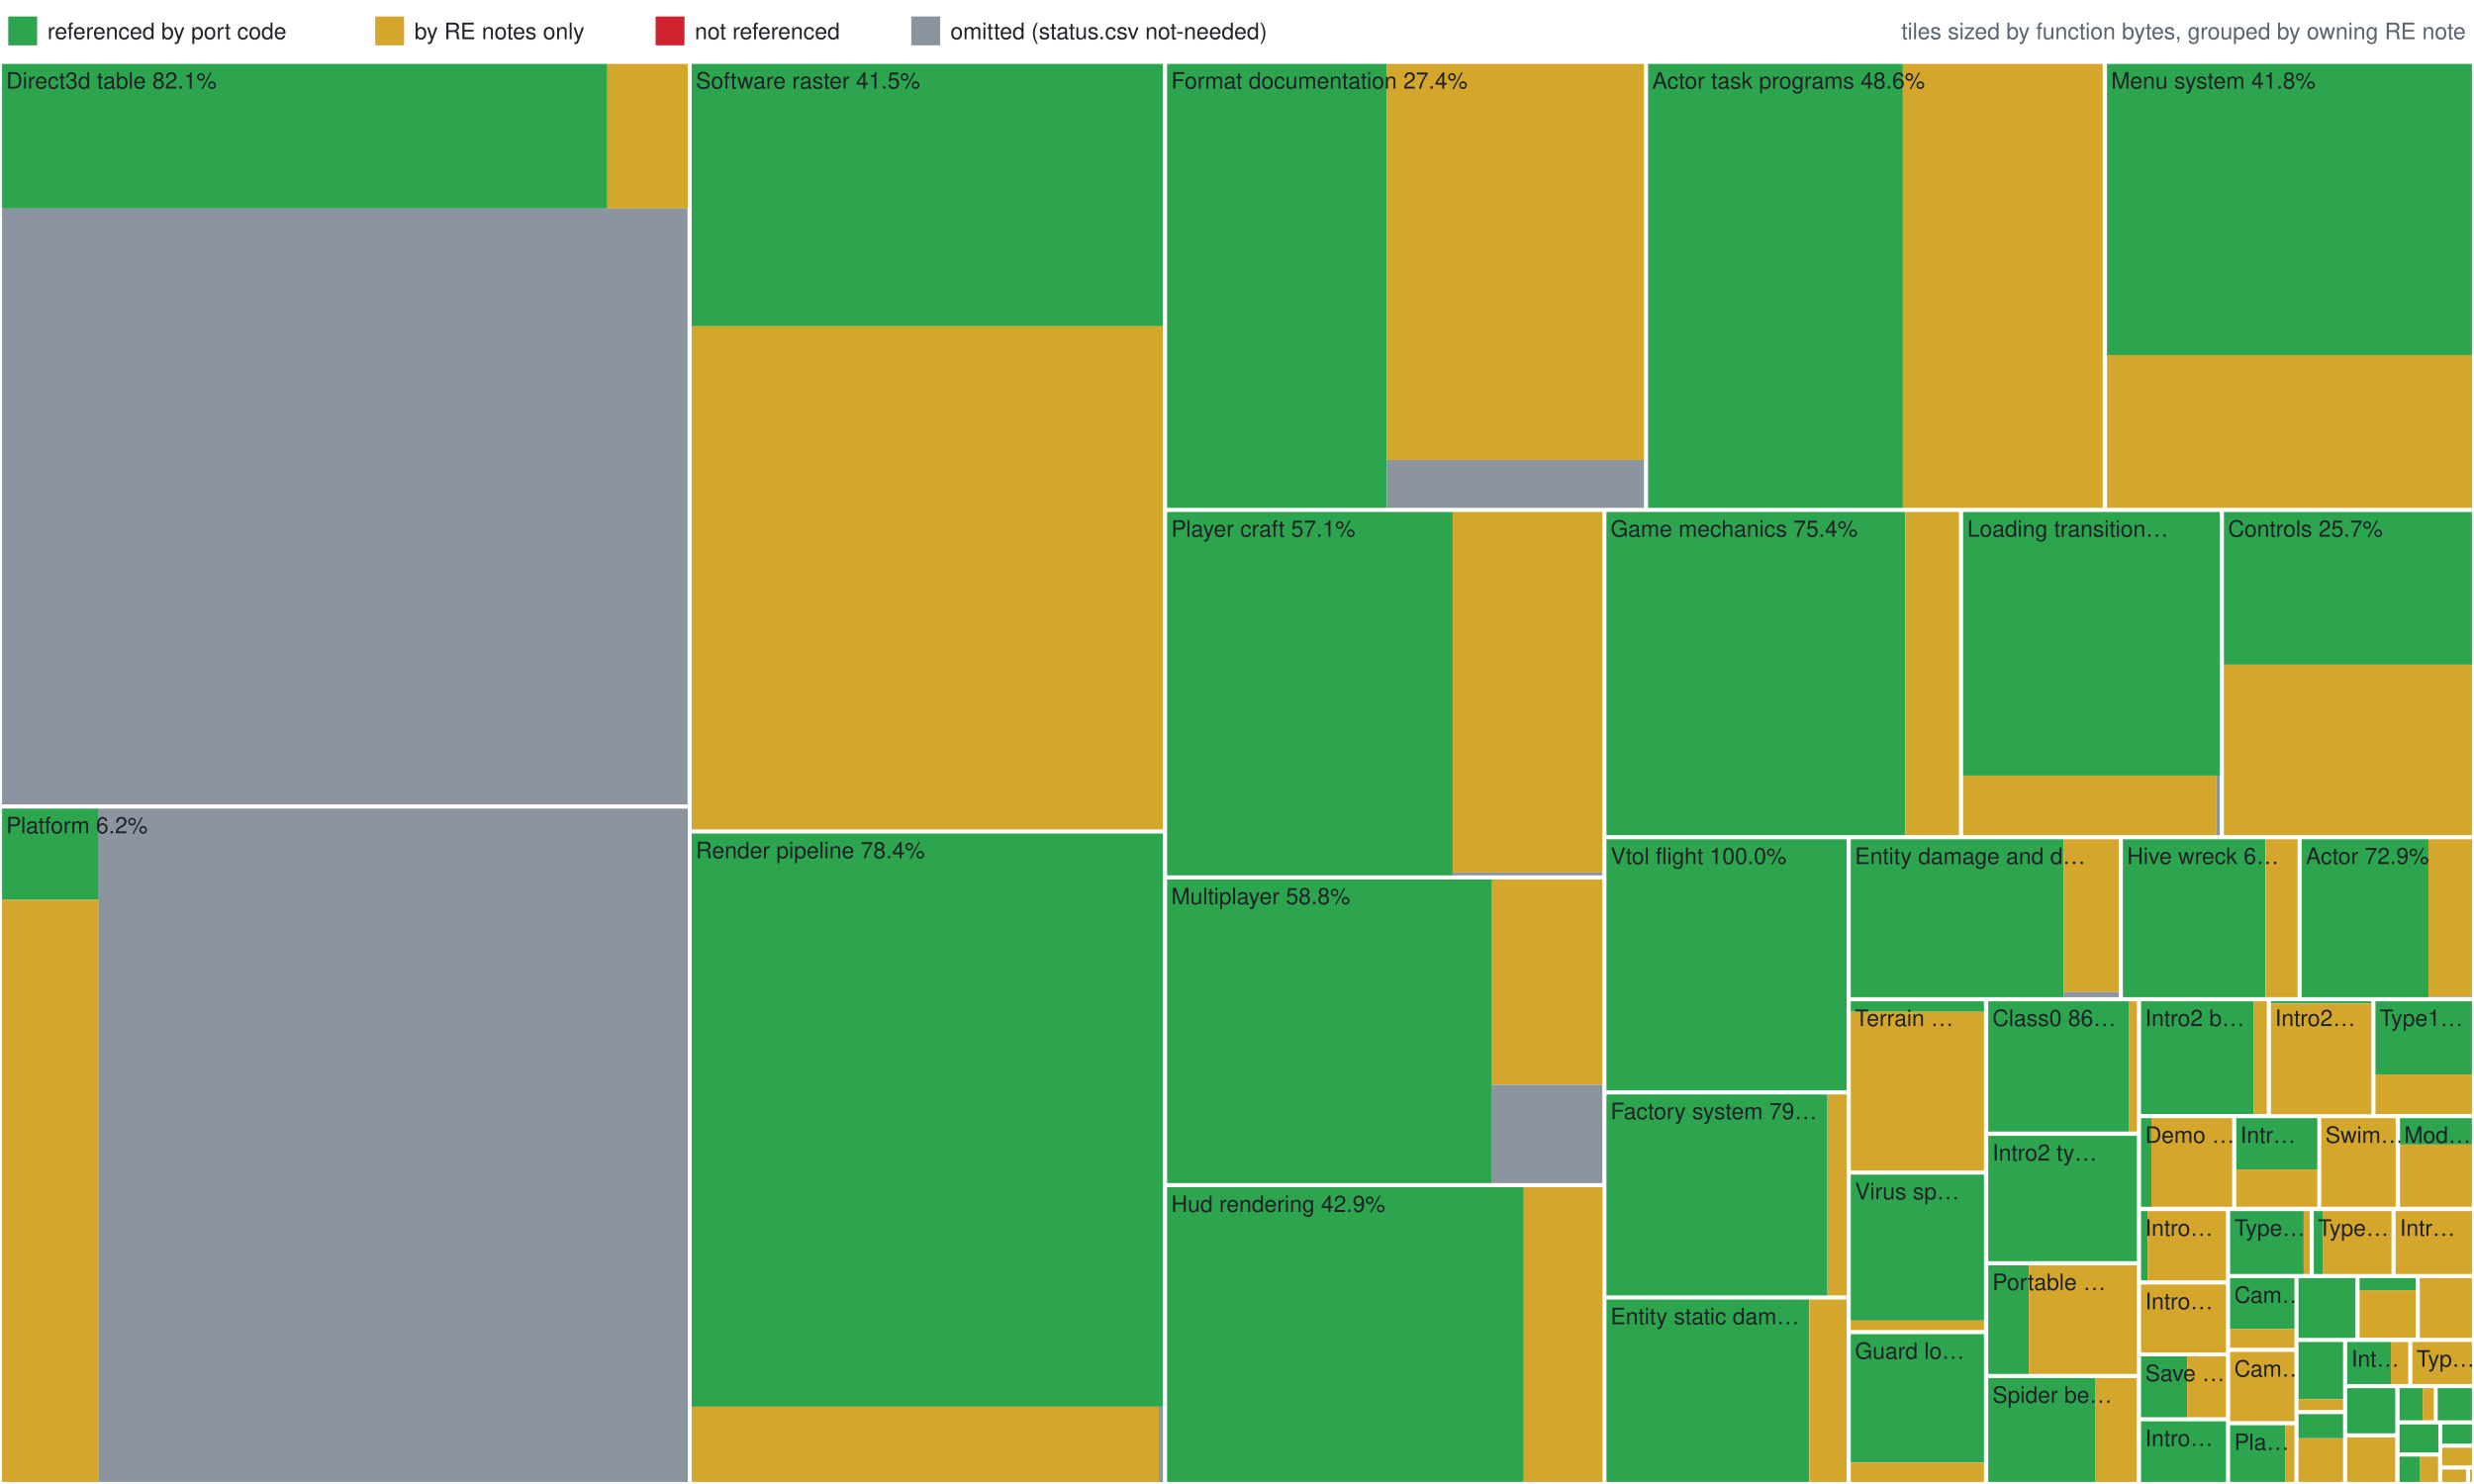
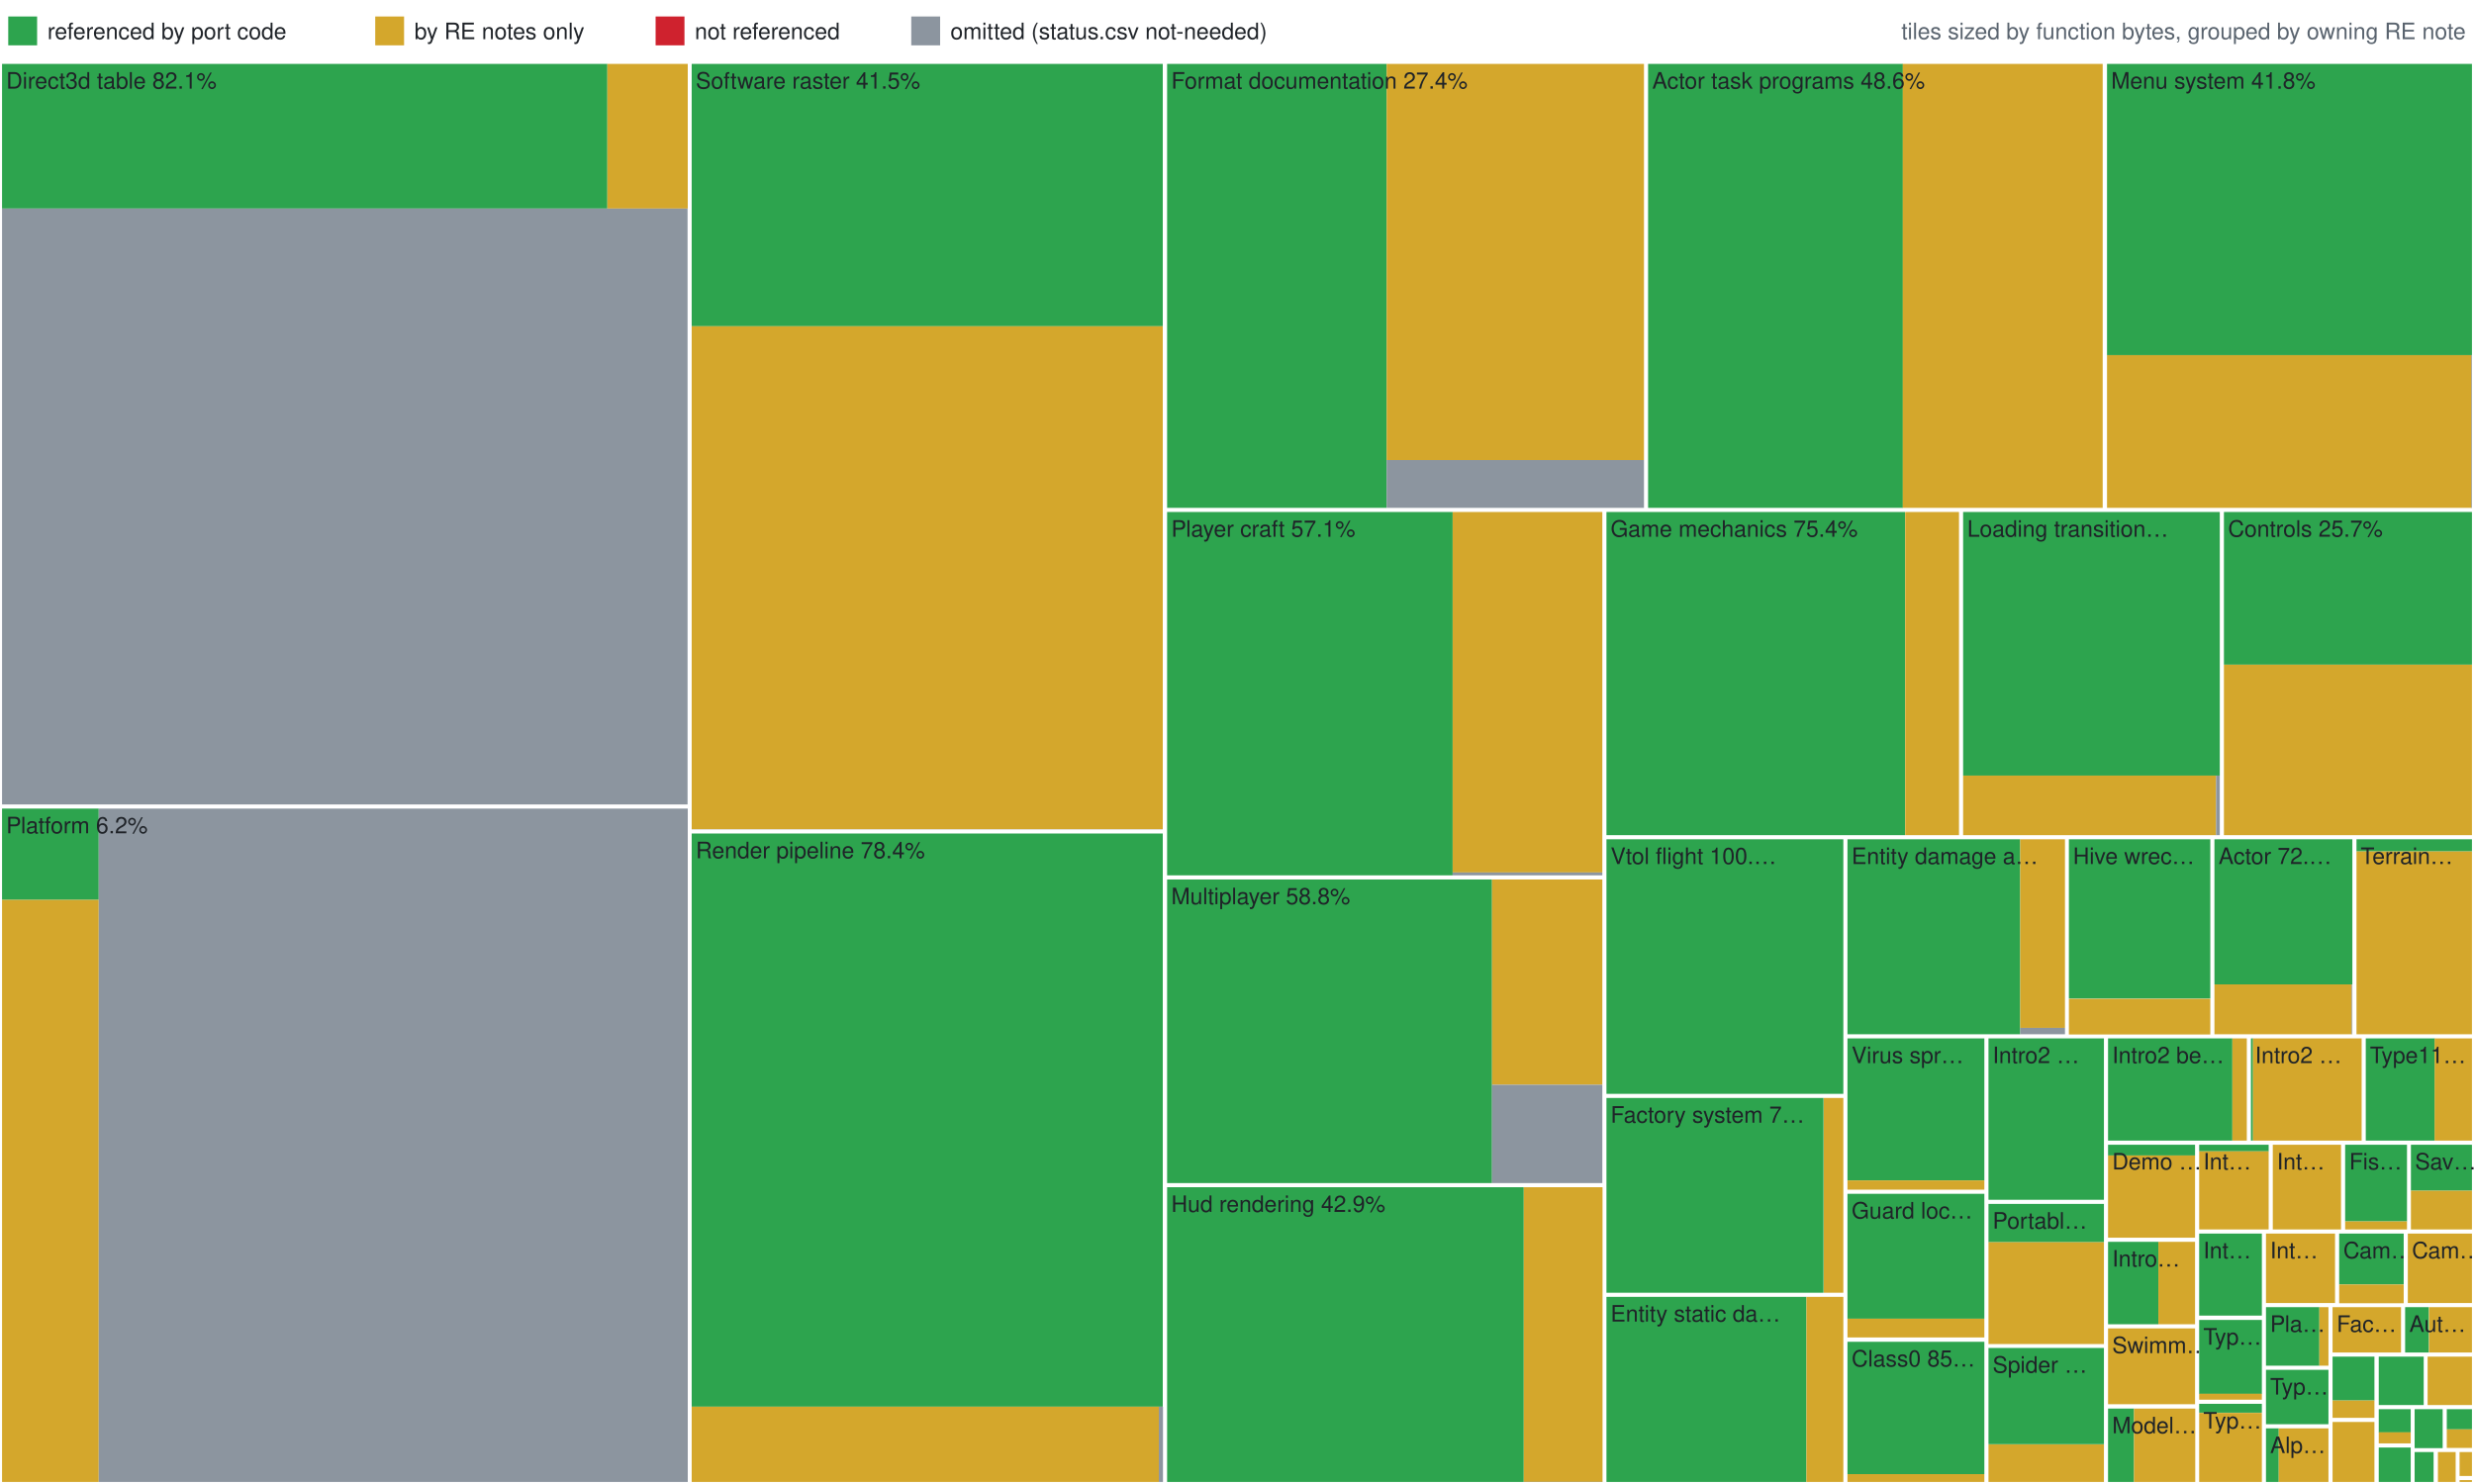
<svg xmlns="http://www.w3.org/2000/svg" width="1200" height="720" viewBox="0 0 1200 720" font-family="Segoe UI, Helvetica, Arial, sans-serif" font-size="11">
  <rect width="1200" height="720" fill="#ffffff" />
  <rect x="4" y="8" width="14" height="14" fill="#2da44e" />
  <text x="23" y="19" fill="#1f2328">referenced by port code</text>
  <rect x="182" y="8" width="14" height="14" fill="#d4a72c" />
  <text x="201" y="19" fill="#1f2328">by RE notes only</text>
  <rect x="318" y="8" width="14" height="14" fill="#cf222e" />
  <text x="337" y="19" fill="#1f2328">not referenced</text>
  <rect x="442" y="8" width="14" height="14" fill="#8c959f" />
  <text x="461" y="19" fill="#1f2328">omitted (status.csv not-needed)</text>
  <text x="1196" y="19" fill="#59636e" text-anchor="end">tiles sized by function bytes, grouped by owning RE note</text>
  <g>
    <rect x="1" y="31" width="293.6" height="70.2" fill="#2da44e" />
    <rect x="294.6" y="31" width="39" height="70.2" fill="#d4a72c" />
    <rect x="1" y="101.2" width="332.5" height="289.1" fill="#8c959f" />
    <text x="3" y="43" fill="#1f2328">Direct3d table 82.1%</text>
  </g>
  <g>
    <rect x="1" y="392.3" width="46.9" height="44.3" fill="#2da44e" />
    <rect x="1" y="436.6" width="46.9" height="282.4" fill="#d4a72c" />
    <rect x="47.9" y="392.3" width="285.7" height="326.7" fill="#8c959f" />
    <text x="3" y="404.3" fill="#1f2328">Platform 6.2%</text>
  </g>
  <g>
    <rect x="335.5" y="31" width="228.5" height="127.3" fill="#2da44e" />
    <rect x="335.5" y="158.3" width="228.5" height="244" fill="#d4a72c" />
    <rect x="335.5" y="402.3" width="228.5" height="0.1" fill="#8c959f" />
    <text x="337.5" y="43" fill="#1f2328">Software raster 41.5%</text>
  </g>
  <g>
    <rect x="335.5" y="404.4" width="228.5" height="278.1" fill="#2da44e" />
    <rect x="335.5" y="682.5" width="226.6" height="36.5" fill="#d4a72c" />
    <rect x="562.1" y="682.5" width="2" height="36.5" fill="#8c959f" />
    <text x="337.5" y="416.4" fill="#1f2328">Render pipeline 78.4%</text>
  </g>
  <g>
    <rect x="566.1" y="31" width="106.5" height="215.4" fill="#2da44e" />
    <rect x="672.6" y="31" width="124.8" height="192.2" fill="#d4a72c" />
    <rect x="672.6" y="223.2" width="124.8" height="23.2" fill="#8c959f" />
    <text x="568.1" y="43" fill="#1f2328">Format documentation 27.4%</text>
  </g>
  <g>
    <rect x="799.4" y="31" width="123.6" height="215.4" fill="#2da44e" />
    <rect x="922.9" y="31" width="97" height="215.4" fill="#d4a72c" />
    <rect x="922.9" y="246.4" width="97" height="0" fill="#8c959f" />
    <text x="801.4" y="43" fill="#1f2328">Actor task programs 48.6%</text>
  </g>
  <g>
    <rect x="1022" y="31" width="177" height="141.3" fill="#2da44e" />
    <rect x="1022" y="172.3" width="176.8" height="74.1" fill="#d4a72c" />
    <rect x="1198.7" y="172.3" width="0.3" height="74.1" fill="#8c959f" />
    <text x="1024" y="43" fill="#1f2328">Menu system 41.8%</text>
  </g>
  <g>
    <rect x="566.1" y="248.4" width="138.5" height="176.3" fill="#2da44e" />
    <rect x="704.6" y="248.4" width="72.6" height="174.9" fill="#d4a72c" />
    <rect x="704.6" y="423.3" width="72.6" height="1.4" fill="#8c959f" />
    <text x="568.1" y="260.4" fill="#1f2328">Player craft 57.1%</text>
  </g>
  <g>
    <rect x="566.1" y="426.7" width="157.6" height="147.3" fill="#2da44e" />
    <rect x="723.7" y="426.7" width="53.5" height="99.6" fill="#d4a72c" />
    <rect x="723.7" y="526.3" width="53.5" height="47.7" fill="#8c959f" />
    <text x="568.1" y="438.7" fill="#1f2328">Multiplayer 58.8%</text>
  </g>
  <g>
    <rect x="566.1" y="576" width="173" height="143" fill="#2da44e" />
    <rect x="739.1" y="576" width="38.2" height="143" fill="#d4a72c" />
    <rect x="739.1" y="718.9" width="38.2" height="0.1" fill="#8c959f" />
    <text x="568.1" y="588" fill="#1f2328">Hud rendering 42.9%</text>
  </g>
  <g>
    <rect x="779.2" y="248.4" width="144.8" height="156.8" fill="#2da44e" />
    <rect x="924.1" y="248.4" width="26.1" height="156.8" fill="#d4a72c" />
    <text x="781.2" y="260.4" fill="#1f2328">Game mechanics 75.4%</text>
  </g>
  <g>
    <rect x="952.2" y="248.4" width="124.5" height="127.9" fill="#2da44e" />
    <rect x="952.2" y="376.3" width="122.7" height="28.9" fill="#d4a72c" />
    <rect x="1074.9" y="376.3" width="1.8" height="28.9" fill="#8c959f" />
    <text x="954.2" y="260.4" fill="#1f2328">Loading transition…</text>
  </g>
  <g>
    <rect x="1078.7" y="248.4" width="120.3" height="74.1" fill="#2da44e" />
    <rect x="1078.7" y="322.5" width="120.3" height="82.7" fill="#d4a72c" />
    <text x="1080.7" y="260.4" fill="#1f2328">Controls 25.7%</text>
  </g>
  <g>
-     <rect x="779.2" y="407.2" width="116.5" height="121.8" fill="#2da44e" />
-     <text x="781.2" y="419.2" fill="#1f2328">Vtol flight 100.0%</text>
-   </g>
-   <g>
-     <rect x="779.2" y="531" width="107.2" height="97.5" fill="#2da44e" />
-     <rect x="886.5" y="531" width="9.3" height="97.5" fill="#d4a72c" />
-     <text x="781.2" y="543" fill="#1f2328">Factory system 79…</text>
-   </g>
-   <g>
-     <rect x="779.2" y="630.5" width="98.3" height="88.5" fill="#2da44e" />
-     <rect x="877.6" y="630.5" width="18.1" height="88.5" fill="#d4a72c" />
-     <text x="781.2" y="642.5" fill="#1f2328">Entity static dam…</text>
-   </g>
-   <g>
-     <rect x="897.7" y="407.2" width="103.3" height="76.6" fill="#2da44e" />
-     <rect x="1001" y="407.2" width="26.7" height="74.1" fill="#d4a72c" />
-     <rect x="1001" y="481.3" width="26.7" height="2.5" fill="#8c959f" />
-     <text x="899.7" y="419.2" fill="#1f2328">Entity damage and d…</text>
-   </g>
-   <g>
-     <rect x="1029.7" y="407.2" width="69.2" height="76.6" fill="#2da44e" />
-     <rect x="1099" y="407.2" width="15.4" height="76.6" fill="#d4a72c" />
-     <text x="1031.7" y="419.2" fill="#1f2328">Hive wreck 6…</text>
-   </g>
-   <g>
-     <rect x="1116.4" y="407.2" width="61.5" height="76.6" fill="#2da44e" />
-     <rect x="1177.9" y="407.2" width="21.1" height="76.3" fill="#d4a72c" />
-     <rect x="1177.9" y="483.5" width="21.1" height="0.3" fill="#8c959f" />
-     <text x="1118.4" y="419.2" fill="#1f2328">Actor 72.9%</text>
-   </g>
-   <g>
-     <rect x="897.7" y="485.8" width="64.6" height="5.1" fill="#2da44e" />
-     <rect x="897.7" y="490.9" width="64.6" height="77" fill="#d4a72c" />
-     <text x="899.7" y="497.8" fill="#1f2328">Terrain …</text>
-   </g>
-   <g>
-     <rect x="897.7" y="569.9" width="64.6" height="70.8" fill="#2da44e" />
-     <rect x="897.7" y="640.7" width="64.6" height="4.6" fill="#d4a72c" />
-     <text x="899.7" y="581.9" fill="#1f2328">Virus sp…</text>
-   </g>
-   <g>
-     <rect x="897.7" y="647.3" width="64.6" height="62.3" fill="#2da44e" />
-     <rect x="897.7" y="709.6" width="64.6" height="9.4" fill="#d4a72c" />
-     <text x="899.7" y="659.3" fill="#1f2328">Guard lo…</text>
-   </g>
-   <g>
-     <rect x="964.4" y="485.8" width="68.1" height="63.2" fill="#2da44e" />
-     <rect x="1032.5" y="485.8" width="4" height="63.2" fill="#d4a72c" />
-     <text x="966.4" y="497.8" fill="#1f2328">Class0 86…</text>
-   </g>
-   <g>
-     <rect x="964.4" y="551.1" width="72.1" height="60.8" fill="#2da44e" />
-     <text x="966.4" y="563.1" fill="#1f2328">Intro2 ty…</text>
-   </g>
-   <g>
-     <rect x="964.4" y="613.9" width="19.7" height="52.7" fill="#2da44e" />
-     <rect x="984.1" y="613.9" width="52.4" height="52.7" fill="#d4a72c" />
-     <text x="966.4" y="625.9" fill="#1f2328">Portable …</text>
-   </g>
-   <g>
-     <rect x="964.4" y="668.6" width="51.9" height="50.4" fill="#2da44e" />
-     <rect x="1016.2" y="668.6" width="20.2" height="50.4" fill="#d4a72c" />
-     <text x="966.4" y="680.6" fill="#1f2328">Spider be…</text>
-   </g>
-   <g>
-     <rect x="1038.5" y="485.8" width="54.7" height="54.7" fill="#2da44e" />
-     <rect x="1093.2" y="485.8" width="6.3" height="54.7" fill="#d4a72c" />
-     <text x="1040.5" y="497.8" fill="#1f2328">Intro2 b…</text>
-   </g>
-   <g>
-     <rect x="1101.5" y="485.8" width="48.7" height="1" fill="#2da44e" />
-     <rect x="1101.5" y="486.9" width="48.7" height="53.7" fill="#d4a72c" />
-     <text x="1103.5" y="497.8" fill="#1f2328">Intro2…</text>
-   </g>
-   <g>
-     <rect x="1152.2" y="485.8" width="46.8" height="35.5" fill="#2da44e" />
-     <rect x="1152.2" y="521.3" width="46.8" height="19.2" fill="#d4a72c" />
-     <text x="1154.2" y="497.8" fill="#1f2328">Type1…</text>
-   </g>
-   <g>
-     <rect x="1038.5" y="542.5" width="5.1" height="43" fill="#2da44e" />
-     <rect x="1043.5" y="542.5" width="39.2" height="43" fill="#d4a72c" />
-     <text x="1040.5" y="554.5" fill="#1f2328">Demo …</text>
-   </g>
-   <g>
-     <rect x="1084.7" y="542.5" width="39.3" height="24.9" fill="#2da44e" />
-     <rect x="1084.7" y="567.4" width="39.3" height="18.1" fill="#d4a72c" />
-     <text x="1086.7" y="554.5" fill="#1f2328">Intr…</text>
-   </g>
-   <g>
-     <rect x="1125.9" y="542.5" width="36.1" height="43" fill="#d4a72c" />
-     <text x="1127.9" y="554.5" fill="#1f2328">Swim…</text>
-   </g>
-   <g>
-     <rect x="1164.1" y="542.5" width="34.9" height="12.8" fill="#2da44e" />
-     <rect x="1164.1" y="555.3" width="34.9" height="30.2" fill="#d4a72c" />
-     <text x="1166.1" y="554.5" fill="#1f2328">Mod…</text>
-   </g>
-   <g>
-     <rect x="1038.5" y="587.6" width="3.2" height="33.6" fill="#2da44e" />
-     <rect x="1041.7" y="587.6" width="38" height="33.6" fill="#d4a72c" />
-     <text x="1040.5" y="599.6" fill="#1f2328">Intro…</text>
-   </g>
-   <g>
-     <rect x="1038.5" y="623.2" width="41.2" height="33" fill="#d4a72c" />
-     <text x="1040.5" y="635.2" fill="#1f2328">Intro…</text>
-   </g>
-   <g>
-     <rect x="1038.5" y="658.1" width="22.4" height="29.5" fill="#2da44e" />
-     <rect x="1060.9" y="658.1" width="18.8" height="29.5" fill="#d4a72c" />
-     <text x="1040.5" y="670.1" fill="#1f2328">Save …</text>
-   </g>
-   <g>
-     <rect x="1038.5" y="689.6" width="41.2" height="29.4" fill="#2da44e" />
-     <text x="1040.5" y="701.6" fill="#1f2328">Intro…</text>
-   </g>
-   <g>
-     <rect x="1081.7" y="587.6" width="35.7" height="30.5" fill="#2da44e" />
-     <rect x="1117.4" y="587.6" width="2.9" height="30.5" fill="#d4a72c" />
-     <text x="1083.7" y="599.6" fill="#1f2328">Type…</text>
-   </g>
-   <g>
-     <rect x="1122.3" y="587.6" width="4.3" height="30.5" fill="#2da44e" />
-     <rect x="1126.6" y="587.6" width="33.4" height="30.5" fill="#d4a72c" />
-     <text x="1124.3" y="599.6" fill="#1f2328">Type…</text>
-   </g>
-   <g>
-     <rect x="1162" y="587.6" width="37" height="30.5" fill="#d4a72c" />
-     <text x="1164" y="599.6" fill="#1f2328">Intr…</text>
-   </g>
-   <g>
-     <rect x="1081.7" y="620.1" width="31.2" height="24.7" fill="#2da44e" />
-     <rect x="1081.7" y="644.8" width="31.2" height="9.1" fill="#d4a72c" />
-     <text x="1083.7" y="632.1" fill="#1f2328">Cam…</text>
-   </g>
-   <g>
-     <rect x="1081.7" y="655.9" width="31.2" height="33.6" fill="#d4a72c" />
-     <text x="1083.7" y="667.9" fill="#1f2328">Cam…</text>
-   </g>
-   <g>
-     <rect x="1081.7" y="691.5" width="26.7" height="27.5" fill="#2da44e" />
-     <rect x="1108.4" y="691.5" width="4.5" height="27.5" fill="#d4a72c" />
-     <text x="1083.7" y="703.5" fill="#1f2328">Pla…</text>
-   </g>
-   <g>
-     <rect x="1114.9" y="620.1" width="27.6" height="29" fill="#2da44e" />
-   </g>
-   <g>
-     <rect x="1144.5" y="620.1" width="27.2" height="6" fill="#2da44e" />
-     <rect x="1144.5" y="626" width="27.2" height="23" fill="#d4a72c" />
-   </g>
-   <g>
-     <rect x="1173.7" y="620.1" width="25.3" height="29" fill="#d4a72c" />
-   </g>
-   <g>
-     <rect x="1114.9" y="651.1" width="21.6" height="27.8" fill="#2da44e" />
-     <rect x="1114.9" y="678.9" width="21.6" height="5.2" fill="#d4a72c" />
-   </g>
-   <g>
-     <rect x="1114.9" y="686.1" width="21.6" height="11.7" fill="#2da44e" />
-     <rect x="1114.9" y="697.9" width="21.6" height="21.1" fill="#d4a72c" />
-   </g>
-   <g>
-     <rect x="1138.5" y="651.1" width="21.2" height="20.4" fill="#2da44e" />
-     <rect x="1159.7" y="651.1" width="8.4" height="20.4" fill="#d4a72c" />
-     <text x="1140.5" y="663.1" fill="#1f2328">Int…</text>
-   </g>
-   <g>
-     <rect x="1170.1" y="651.1" width="28.9" height="20.4" fill="#d4a72c" />
-     <text x="1172.1" y="663.1" fill="#1f2328">Typ…</text>
-   </g>
-   <g>
-     <rect x="1138.5" y="673.5" width="23.3" height="21.9" fill="#2da44e" />
-   </g>
-   <g>
-     <rect x="1138.5" y="697.4" width="23.3" height="21.6" fill="#d4a72c" />
-   </g>
-   <g>
-     <rect x="1163.9" y="673.5" width="11.2" height="15.6" fill="#2da44e" />
-     <rect x="1175.1" y="673.5" width="5.4" height="15.6" fill="#d4a72c" />
-   </g>
-   <g>
-     <rect x="1182.4" y="673.5" width="16.6" height="15.6" fill="#2da44e" />
-   </g>
-   <g>
-     <rect x="1163.9" y="691.1" width="18.8" height="13.6" fill="#2da44e" />
-   </g>
-   <g>
-     <rect x="1163.9" y="706.7" width="9.8" height="12.3" fill="#2da44e" />
-     <rect x="1173.6" y="706.7" width="9" height="12.3" fill="#d4a72c" />
-   </g>
-   <g>
-     <rect x="1184.6" y="691.1" width="14.4" height="9.3" fill="#2da44e" />
-   </g>
-   <g>
-     <rect x="1184.6" y="702.4" width="14.4" height="8.6" fill="#d4a72c" />
-   </g>
-   <g>
-     <rect x="1184.6" y="713" width="11.5" height="6" fill="#d4a72c" />
-   </g>
-   <g>
-     <rect x="1198.1" y="713" width="0.9" height="6" fill="#d4a72c" />
+     <rect x="779.2" y="407.2" width="114.9" height="123.5" fill="#2da44e" />
+     <text x="781.2" y="419.2" fill="#1f2328">Vtol flight 100.…</text>
+   </g>
+   <g>
+     <rect x="779.2" y="532.7" width="105.3" height="94.5" fill="#2da44e" />
+     <rect x="884.6" y="532.7" width="9.5" height="94.5" fill="#d4a72c" />
+     <text x="781.2" y="544.7" fill="#1f2328">Factory system 7…</text>
+   </g>
+   <g>
+     <rect x="779.2" y="629.2" width="97" height="89.8" fill="#2da44e" />
+     <rect x="876.2" y="629.2" width="17.9" height="89.8" fill="#d4a72c" />
+     <text x="781.2" y="641.2" fill="#1f2328">Entity static da…</text>
+   </g>
+   <g>
+     <rect x="896.1" y="407.2" width="83.8" height="94.6" fill="#2da44e" />
+     <rect x="979.9" y="407.2" width="21.7" height="91.5" fill="#d4a72c" />
+     <rect x="979.9" y="498.7" width="21.7" height="3.1" fill="#8c959f" />
+     <text x="898.1" y="419.2" fill="#1f2328">Entity damage a…</text>
+   </g>
+   <g>
+     <rect x="1003.5" y="407.2" width="68.6" height="77.3" fill="#2da44e" />
+     <rect x="1003.5" y="484.6" width="68.6" height="17.3" fill="#d4a72c" />
+     <text x="1005.5" y="419.2" fill="#1f2328">Hive wrec…</text>
+   </g>
+   <g>
+     <rect x="1074.1" y="407.2" width="66.9" height="70.4" fill="#2da44e" />
+     <rect x="1074.1" y="477.6" width="66.6" height="24.2" fill="#d4a72c" />
+     <rect x="1140.7" y="477.6" width="0.3" height="24.2" fill="#8c959f" />
+     <text x="1076.1" y="419.2" fill="#1f2328">Actor 72.…</text>
+   </g>
+   <g>
+     <rect x="1143" y="407.2" width="56" height="5.9" fill="#2da44e" />
+     <rect x="1143" y="413.1" width="56" height="88.7" fill="#d4a72c" />
+     <text x="1145" y="419.2" fill="#1f2328">Terrain…</text>
+   </g>
+   <g>
+     <rect x="896.1" y="503.8" width="66.4" height="68.9" fill="#2da44e" />
+     <rect x="896.1" y="572.7" width="66.4" height="4.5" fill="#d4a72c" />
+     <text x="898.1" y="515.8" fill="#1f2328">Virus spr…</text>
+   </g>
+   <g>
+     <rect x="896.1" y="579.2" width="66.4" height="60.6" fill="#2da44e" />
+     <rect x="896.1" y="639.8" width="66.4" height="9.1" fill="#d4a72c" />
+     <text x="898.1" y="591.2" fill="#1f2328">Guard loc…</text>
+   </g>
+   <g>
+     <rect x="896.1" y="651" width="66.4" height="64.2" fill="#2da44e" />
+     <rect x="896.1" y="715.2" width="66.4" height="3.8" fill="#d4a72c" />
+     <text x="898.1" y="663" fill="#1f2328">Class0 85…</text>
+   </g>
+   <g>
+     <rect x="964.5" y="503.8" width="56" height="78.3" fill="#2da44e" />
+     <text x="966.5" y="515.8" fill="#1f2328">Intro2 …</text>
+   </g>
+   <g>
+     <rect x="964.5" y="584.1" width="56" height="18.6" fill="#2da44e" />
+     <rect x="964.5" y="602.7" width="56" height="49.4" fill="#d4a72c" />
+     <text x="966.5" y="596.1" fill="#1f2328">Portabl…</text>
+   </g>
+   <g>
+     <rect x="964.5" y="654" width="56" height="46.7" fill="#2da44e" />
+     <rect x="964.5" y="700.8" width="56" height="18.2" fill="#d4a72c" />
+     <text x="966.5" y="666" fill="#1f2328">Spider …</text>
+   </g>
+   <g>
+     <rect x="1022.5" y="503.8" width="60.3" height="49.6" fill="#2da44e" />
+     <rect x="1082.8" y="503.8" width="7" height="49.6" fill="#d4a72c" />
+     <text x="1024.5" y="515.8" fill="#1f2328">Intro2 be…</text>
+   </g>
+   <g>
+     <rect x="1091.8" y="503.8" width="1" height="49.6" fill="#2da44e" />
+     <rect x="1092.8" y="503.8" width="52.7" height="49.6" fill="#d4a72c" />
+     <text x="1093.8" y="515.8" fill="#1f2328">Intro2 …</text>
+   </g>
+   <g>
+     <rect x="1147.5" y="503.8" width="33.5" height="49.6" fill="#2da44e" />
+     <rect x="1180.9" y="503.8" width="18.1" height="49.6" fill="#d4a72c" />
+     <text x="1149.5" y="515.8" fill="#1f2328">Type11…</text>
+   </g>
+   <g>
+     <rect x="1022.5" y="555.4" width="42.2" height="5.2" fill="#2da44e" />
+     <rect x="1022.5" y="560.6" width="42.2" height="39.9" fill="#d4a72c" />
+     <text x="1024.5" y="567.4" fill="#1f2328">Demo …</text>
+   </g>
+   <g>
+     <rect x="1022.5" y="602.5" width="24.4" height="40" fill="#2da44e" />
+     <rect x="1046.9" y="602.5" width="17.8" height="40" fill="#d4a72c" />
+     <text x="1024.5" y="614.5" fill="#1f2328">Intro…</text>
+   </g>
+   <g>
+     <rect x="1022.5" y="644.5" width="42.2" height="36.8" fill="#d4a72c" />
+     <text x="1024.5" y="656.5" fill="#1f2328">Swimm…</text>
+   </g>
+   <g>
+     <rect x="1022.5" y="683.4" width="12.6" height="35.6" fill="#2da44e" />
+     <rect x="1035.1" y="683.4" width="29.7" height="35.6" fill="#d4a72c" />
+     <text x="1024.5" y="695.4" fill="#1f2328">Model…</text>
+   </g>
+   <g>
+     <rect x="1066.7" y="555.4" width="33.7" height="3.2" fill="#2da44e" />
+     <rect x="1066.7" y="558.6" width="33.7" height="37.9" fill="#d4a72c" />
+     <text x="1068.7" y="567.4" fill="#1f2328">Int…</text>
+   </g>
+   <g>
+     <rect x="1102.4" y="555.4" width="33.1" height="41.1" fill="#d4a72c" />
+     <text x="1104.4" y="567.4" fill="#1f2328">Int…</text>
+   </g>
+   <g>
+     <rect x="1137.5" y="555.4" width="30" height="37.2" fill="#2da44e" />
+     <rect x="1137.5" y="592.6" width="30" height="3.9" fill="#d4a72c" />
+     <text x="1139.5" y="567.4" fill="#1f2328">Fis…</text>
+   </g>
+   <g>
+     <rect x="1169.4" y="555.4" width="29.6" height="22.3" fill="#2da44e" />
+     <rect x="1169.4" y="577.7" width="29.6" height="18.8" fill="#d4a72c" />
+     <text x="1171.4" y="567.4" fill="#1f2328">Sav…</text>
+   </g>
+   <g>
+     <rect x="1066.7" y="598.5" width="30.4" height="39.8" fill="#2da44e" />
+     <text x="1068.7" y="610.5" fill="#1f2328">Int…</text>
+   </g>
+   <g>
+     <rect x="1066.7" y="640.4" width="30.4" height="35.9" fill="#2da44e" />
+     <rect x="1066.7" y="676.2" width="30.4" height="2.9" fill="#d4a72c" />
+     <text x="1068.7" y="652.4" fill="#1f2328">Typ…</text>
+   </g>
+   <g>
+     <rect x="1066.7" y="681.1" width="30.4" height="4.3" fill="#2da44e" />
+     <rect x="1066.7" y="685.5" width="30.4" height="33.5" fill="#d4a72c" />
+     <text x="1068.7" y="693.1" fill="#1f2328">Typ…</text>
+   </g>
+   <g>
+     <rect x="1099.1" y="598.5" width="33.5" height="33.7" fill="#d4a72c" />
+     <text x="1101.1" y="610.5" fill="#1f2328">Int…</text>
+   </g>
+   <g>
+     <rect x="1134.6" y="598.5" width="31.3" height="24.7" fill="#2da44e" />
+     <rect x="1134.6" y="623.2" width="31.3" height="9.1" fill="#d4a72c" />
+     <text x="1136.6" y="610.5" fill="#1f2328">Cam…</text>
+   </g>
+   <g>
+     <rect x="1167.9" y="598.5" width="31.1" height="33.7" fill="#d4a72c" />
+     <text x="1169.9" y="610.5" fill="#1f2328">Cam…</text>
+   </g>
+   <g>
+     <rect x="1099.1" y="634.2" width="25.9" height="28.4" fill="#2da44e" />
+     <rect x="1125" y="634.2" width="4.4" height="28.4" fill="#d4a72c" />
+     <text x="1101.1" y="646.2" fill="#1f2328">Pla…</text>
+   </g>
+   <g>
+     <rect x="1099.1" y="664.6" width="30.3" height="26.4" fill="#2da44e" />
+     <text x="1101.1" y="676.6" fill="#1f2328">Typ…</text>
+   </g>
+   <g>
+     <rect x="1099.1" y="693" width="6.2" height="26" fill="#2da44e" />
+     <rect x="1105.3" y="693" width="24.1" height="26" fill="#d4a72c" />
+     <text x="1101.1" y="705" fill="#1f2328">Alp…</text>
+   </g>
+   <g>
+     <rect x="1131.4" y="634.2" width="33.2" height="22" fill="#d4a72c" />
+     <text x="1133.4" y="646.2" fill="#1f2328">Fac…</text>
+   </g>
+   <g>
+     <rect x="1166.6" y="634.2" width="11.5" height="22" fill="#2da44e" />
+     <rect x="1178.2" y="634.2" width="20.8" height="22" fill="#d4a72c" />
+     <text x="1168.6" y="646.2" fill="#1f2328">Aut…</text>
+   </g>
+   <g>
+     <rect x="1131.4" y="658.2" width="20.3" height="21.3" fill="#2da44e" />
+     <rect x="1131.4" y="679.5" width="20.3" height="8.4" fill="#d4a72c" />
+   </g>
+   <g>
+     <rect x="1131.4" y="689.9" width="20.3" height="29.1" fill="#d4a72c" />
+   </g>
+   <g>
+     <rect x="1153.8" y="658.2" width="21.8" height="23.5" fill="#2da44e" />
+   </g>
+   <g>
+     <rect x="1177.5" y="658.2" width="21.5" height="23.5" fill="#d4a72c" />
+   </g>
+   <g>
+     <rect x="1153.8" y="683.7" width="15.5" height="11.3" fill="#2da44e" />
+     <rect x="1153.8" y="694.9" width="15.5" height="5.4" fill="#d4a72c" />
+   </g>
+   <g>
+     <rect x="1153.8" y="702.3" width="15.5" height="16.7" fill="#2da44e" />
+   </g>
+   <g>
+     <rect x="1171.2" y="683.7" width="13.6" height="18.9" fill="#2da44e" />
+   </g>
+   <g>
+     <rect x="1186.8" y="683.7" width="12.2" height="9.8" fill="#2da44e" />
+     <rect x="1186.8" y="693.5" width="12.2" height="9" fill="#d4a72c" />
+   </g>
+   <g>
+     <rect x="1171.2" y="704.5" width="9.2" height="14.5" fill="#2da44e" />
+   </g>
+   <g>
+     <rect x="1182.5" y="704.5" width="8.6" height="14.5" fill="#d4a72c" />
+   </g>
+   <g>
+     <rect x="1193" y="704.5" width="6" height="11.6" fill="#d4a72c" />
+   </g>
+   <g>
+     <rect x="1193" y="718.1" width="6" height="0.9" fill="#d4a72c" />
  </g>
</svg>
